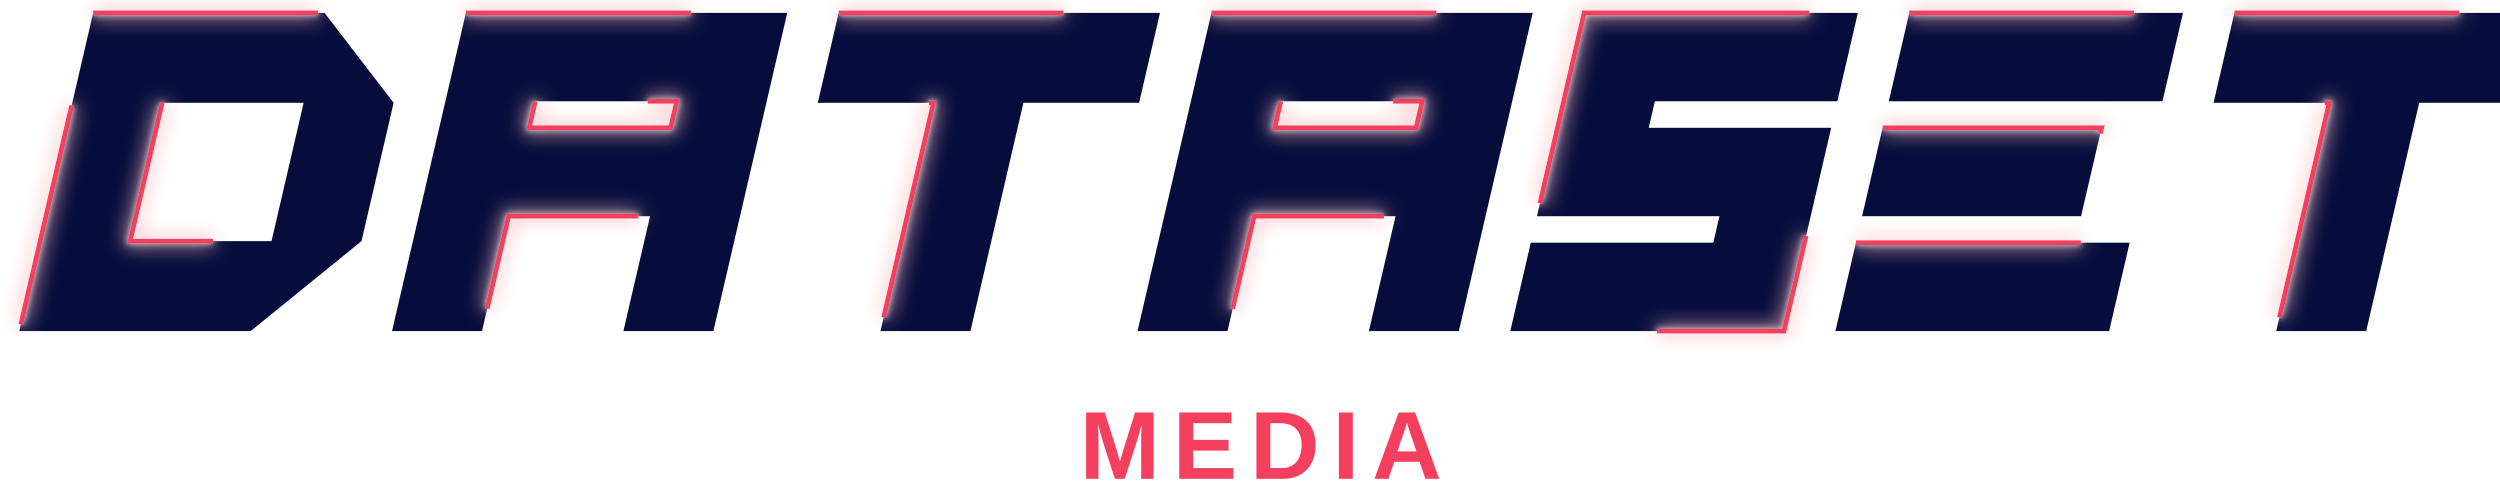
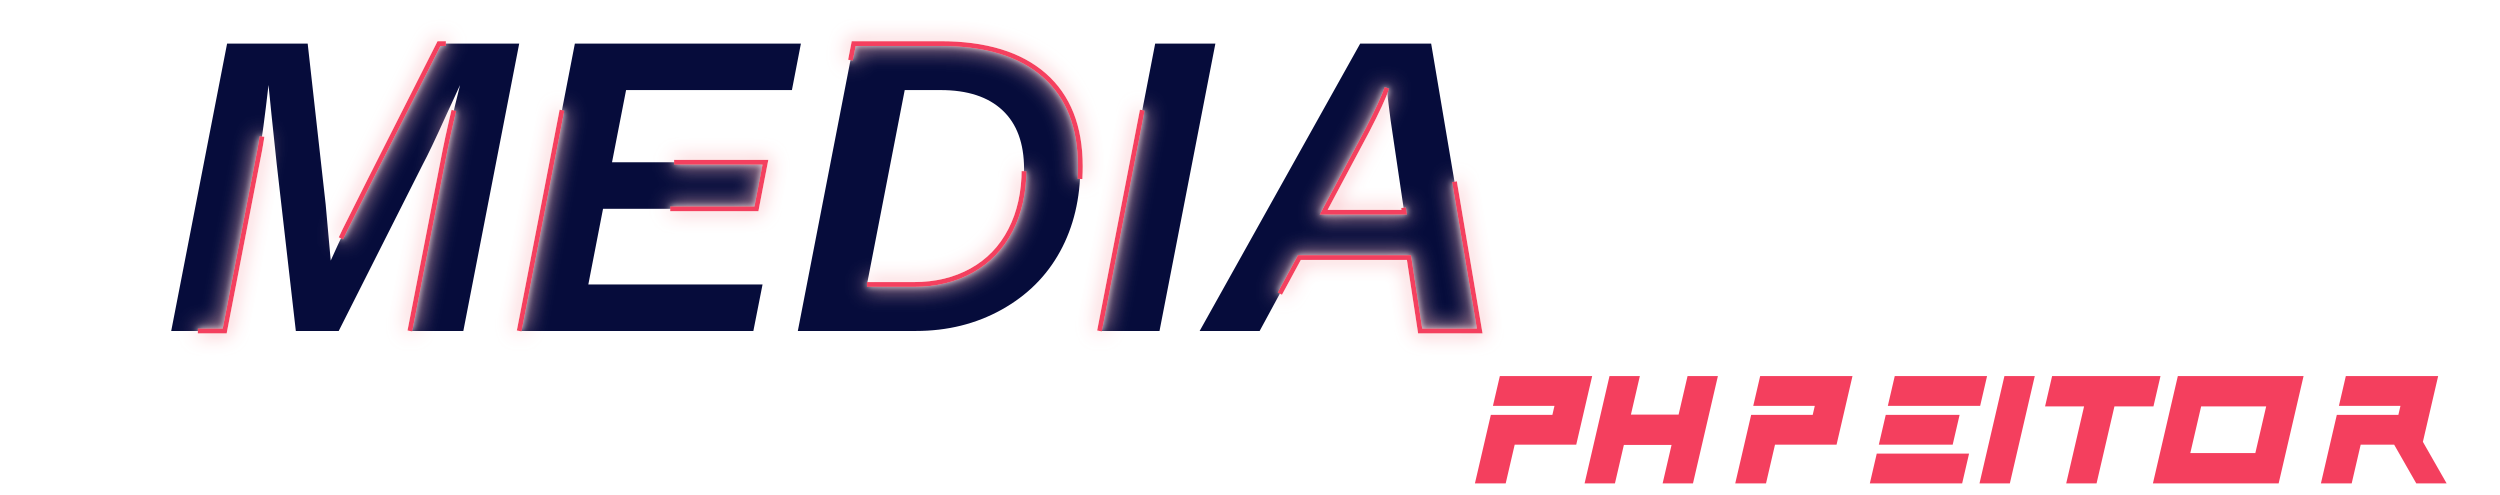
- <svg xmlns="http://www.w3.org/2000/svg" viewBox="-6 -4 778 154" role="img" aria-label="PHPeitor Media">
+ <svg xmlns="http://www.w3.org/2000/svg" viewBox="-6 -4 778 154" role="img" aria-label="Media PHPeitor">
  <style>
    .phpeitor-trace {
      fill: none; stroke: #F43F5E; stroke-opacity: 1; stroke-width: 1.5;
      stroke-dasharray: 70 200; vector-effect: non-scaling-stroke;
      filter: drop-shadow(0 0 3px #F43F5E) drop-shadow(0 0 1px #fff);
      animation: phpeitor-trace 5s linear infinite;
    }
    @keyframes phpeitor-trace { to { stroke-dashoffset: -270px; } }
    @media (prefers-reduced-motion: reduce) { .phpeitor-trace { display: none; } }
  </style>
-   <defs>
-     <path id="phpeitor-wordmark" d="M22.993 0.000L94.993 0.000L116.492 28.000L106.501 71.035L72.000 99.035L0.000 99.035Z M44.492 28.000L34.501 71.035L78.501 71.035L88.492 28.000Z M138.993 0.000L238.993 0.000L216.000 99.035L188.000 99.035L196.303 63.272L152.303 63.272L144.000 99.035L116.000 99.035Z M160.606 27.510L158.690 35.763L202.690 35.763L204.606 27.510Z M254.993 0.000L354.993 0.000L348.492 28.000L312.492 28.000L296.000 99.035L268.000 99.035L284.492 28.000L248.492 28.000Z M370.993 0.000L470.993 0.000L448.000 99.035L420.000 99.035L428.303 63.272L384.303 63.272L376.000 99.035L348.000 99.035Z M392.606 27.510L390.690 35.763L434.690 35.763L436.606 27.510Z M486.993 0.000L572.174 0.000L565.787 27.510L509.000 27.510L507.084 35.763L563.871 35.763L549.181 99.035L464.000 99.035L470.387 71.525L527.174 71.525L529.090 63.272L472.303 63.272Z M588.174 0.000L673.355 0.000L666.968 27.510L581.787 27.510Z M579.871 35.763L648.016 35.763L641.629 63.272L573.484 63.272Z M571.568 71.525L656.749 71.525L650.362 99.035L565.181 99.035Z M689.355 0.000L789.355 0.000L782.854 28.000L746.854 28.000L730.362 99.035L702.362 99.035L718.854 28.000L682.854 28.000Z" />
-   </defs>
-   <use href="#phpeitor-wordmark" fill="#060C3B" />
-   <text x="330" y="145" fill="#F43F5E" font-family="Arial, Helvetica, sans-serif" font-size="30" font-weight="700" letter-spacing="4">MEDIA</text>
-   <use href="#phpeitor-wordmark" class="phpeitor-trace" />
+   <text x="45" y="99" fill="#060C3B" font-family="Arial Black, Arial, sans-serif" font-size="130" font-style="italic" font-weight="900" textLength="690" lengthAdjust="spacingAndGlyphs">MEDIA</text>
+   <text x="45" y="99" class="phpeitor-trace" font-family="Arial Black, Arial, sans-serif" font-size="130" font-style="italic" font-weight="900" textLength="690" lengthAdjust="spacingAndGlyphs">MEDIA</text>
+   <path transform="translate(452.995 113.035) scale(0.3373)" fill="#F43F5E" d="M16.607 27.510L22.994 0.000L108.175 0.000L93.484 63.272L36.697 63.272L28.394 99.035L0.000 99.035L14.690 35.763L71.478 35.763L73.394 27.510Z M124.175 0.000H152.175L129.182 99.035H101.182Z M196.175 0.000H224.175L201.182 99.035H173.182Z M115.929 35.517H215.929L209.428 63.517H109.428Z M256.782 27.510L263.169 0.000L348.350 0.000L333.659 63.272L276.872 63.272L268.569 99.035L240.175 99.035L254.865 35.763L311.653 35.763L313.569 27.510Z M472.525 0.000L387.344 0.000L380.957 27.510L466.138 27.510Z M447.185 35.763L379.040 35.763L372.653 63.273L440.798 63.273Z M455.919 71.525L370.737 71.525L364.350 99.035L449.531 99.035Z M488.525 0.000H516.525L493.532 99.035H465.532Z M532.525 0.000H632.525L626.024 28.000H526.024Z M568.525 0.000H596.525L573.532 99.035H545.532Z M648.525 0.000H764.525L758.024 28.000H642.024Z M632.033 71.035H748.033L741.532 99.035H625.532Z M648.525 0.000H676.525L653.532 99.035H625.532Z M736.525 0.000H764.525L741.532 99.035H713.532Z M797.132 27.510L803.519 0.000L888.700 0.000L874.009 63.272L817.222 63.272L808.919 99.035L780.525 99.035L795.215 35.763L852.003 35.763L853.919 27.510Z M840.525 50.000L868.525 50.000L896.525 99.035L868.525 99.035Z" />
</svg>
